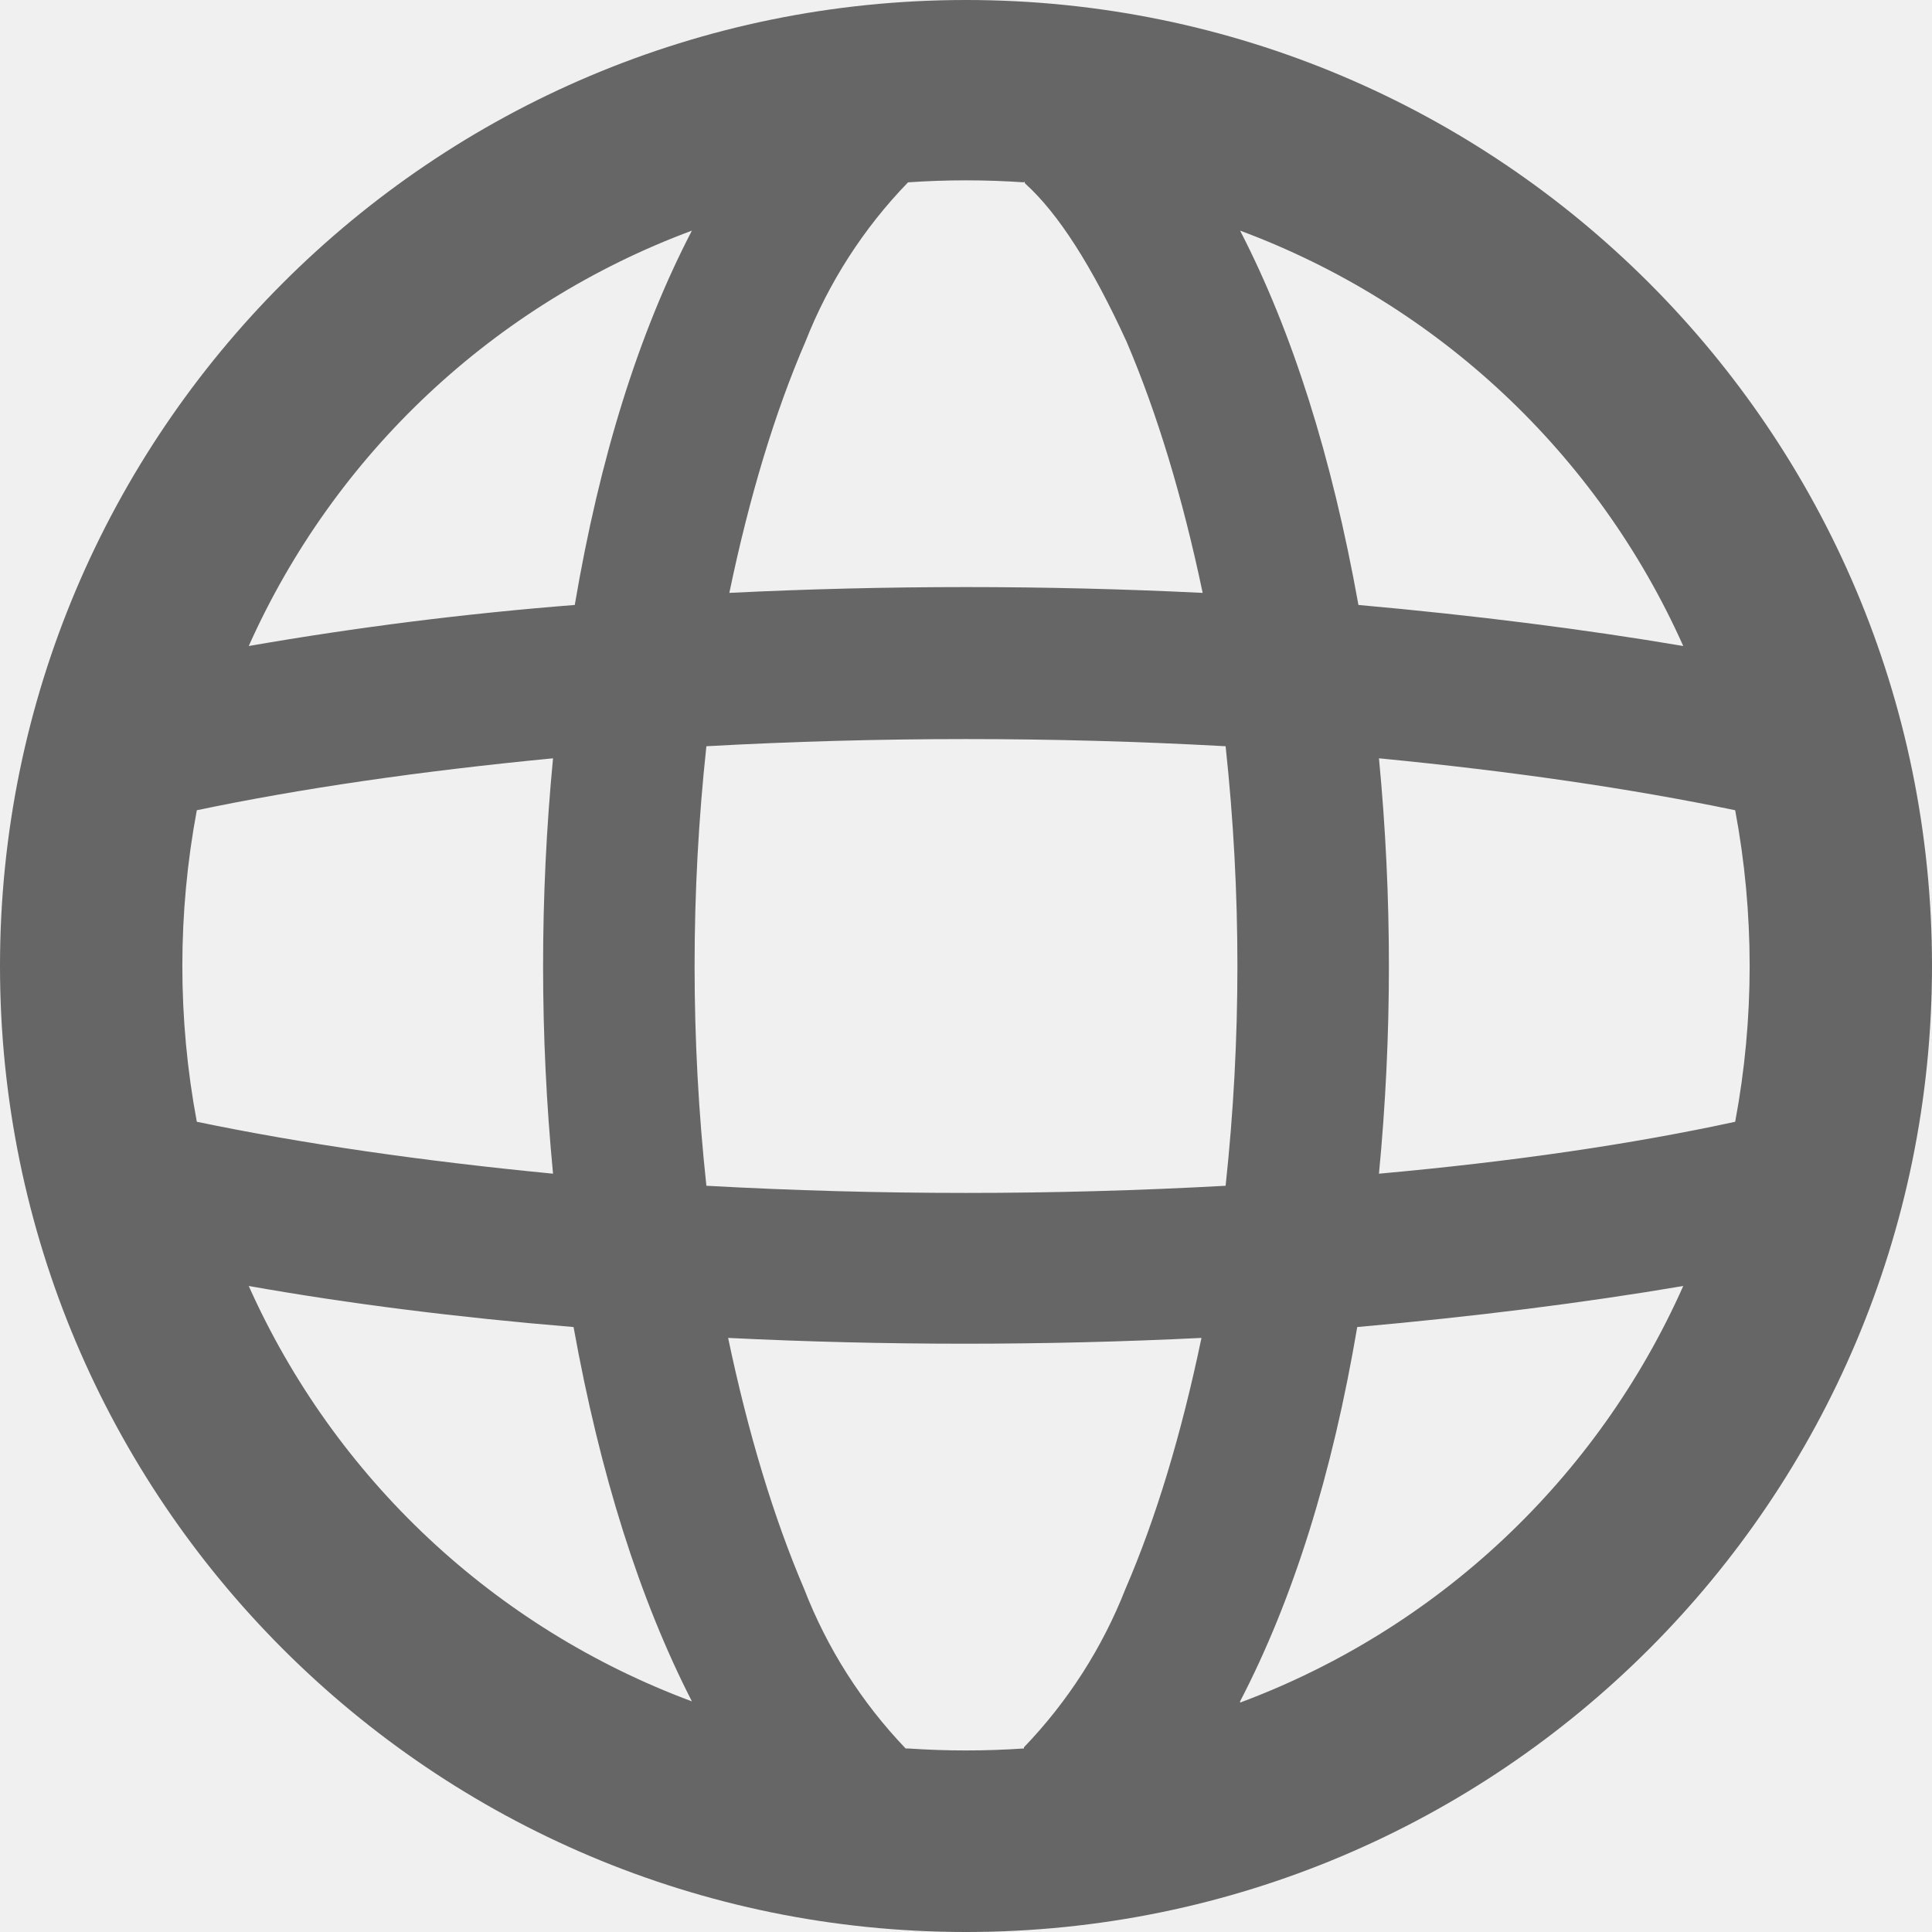
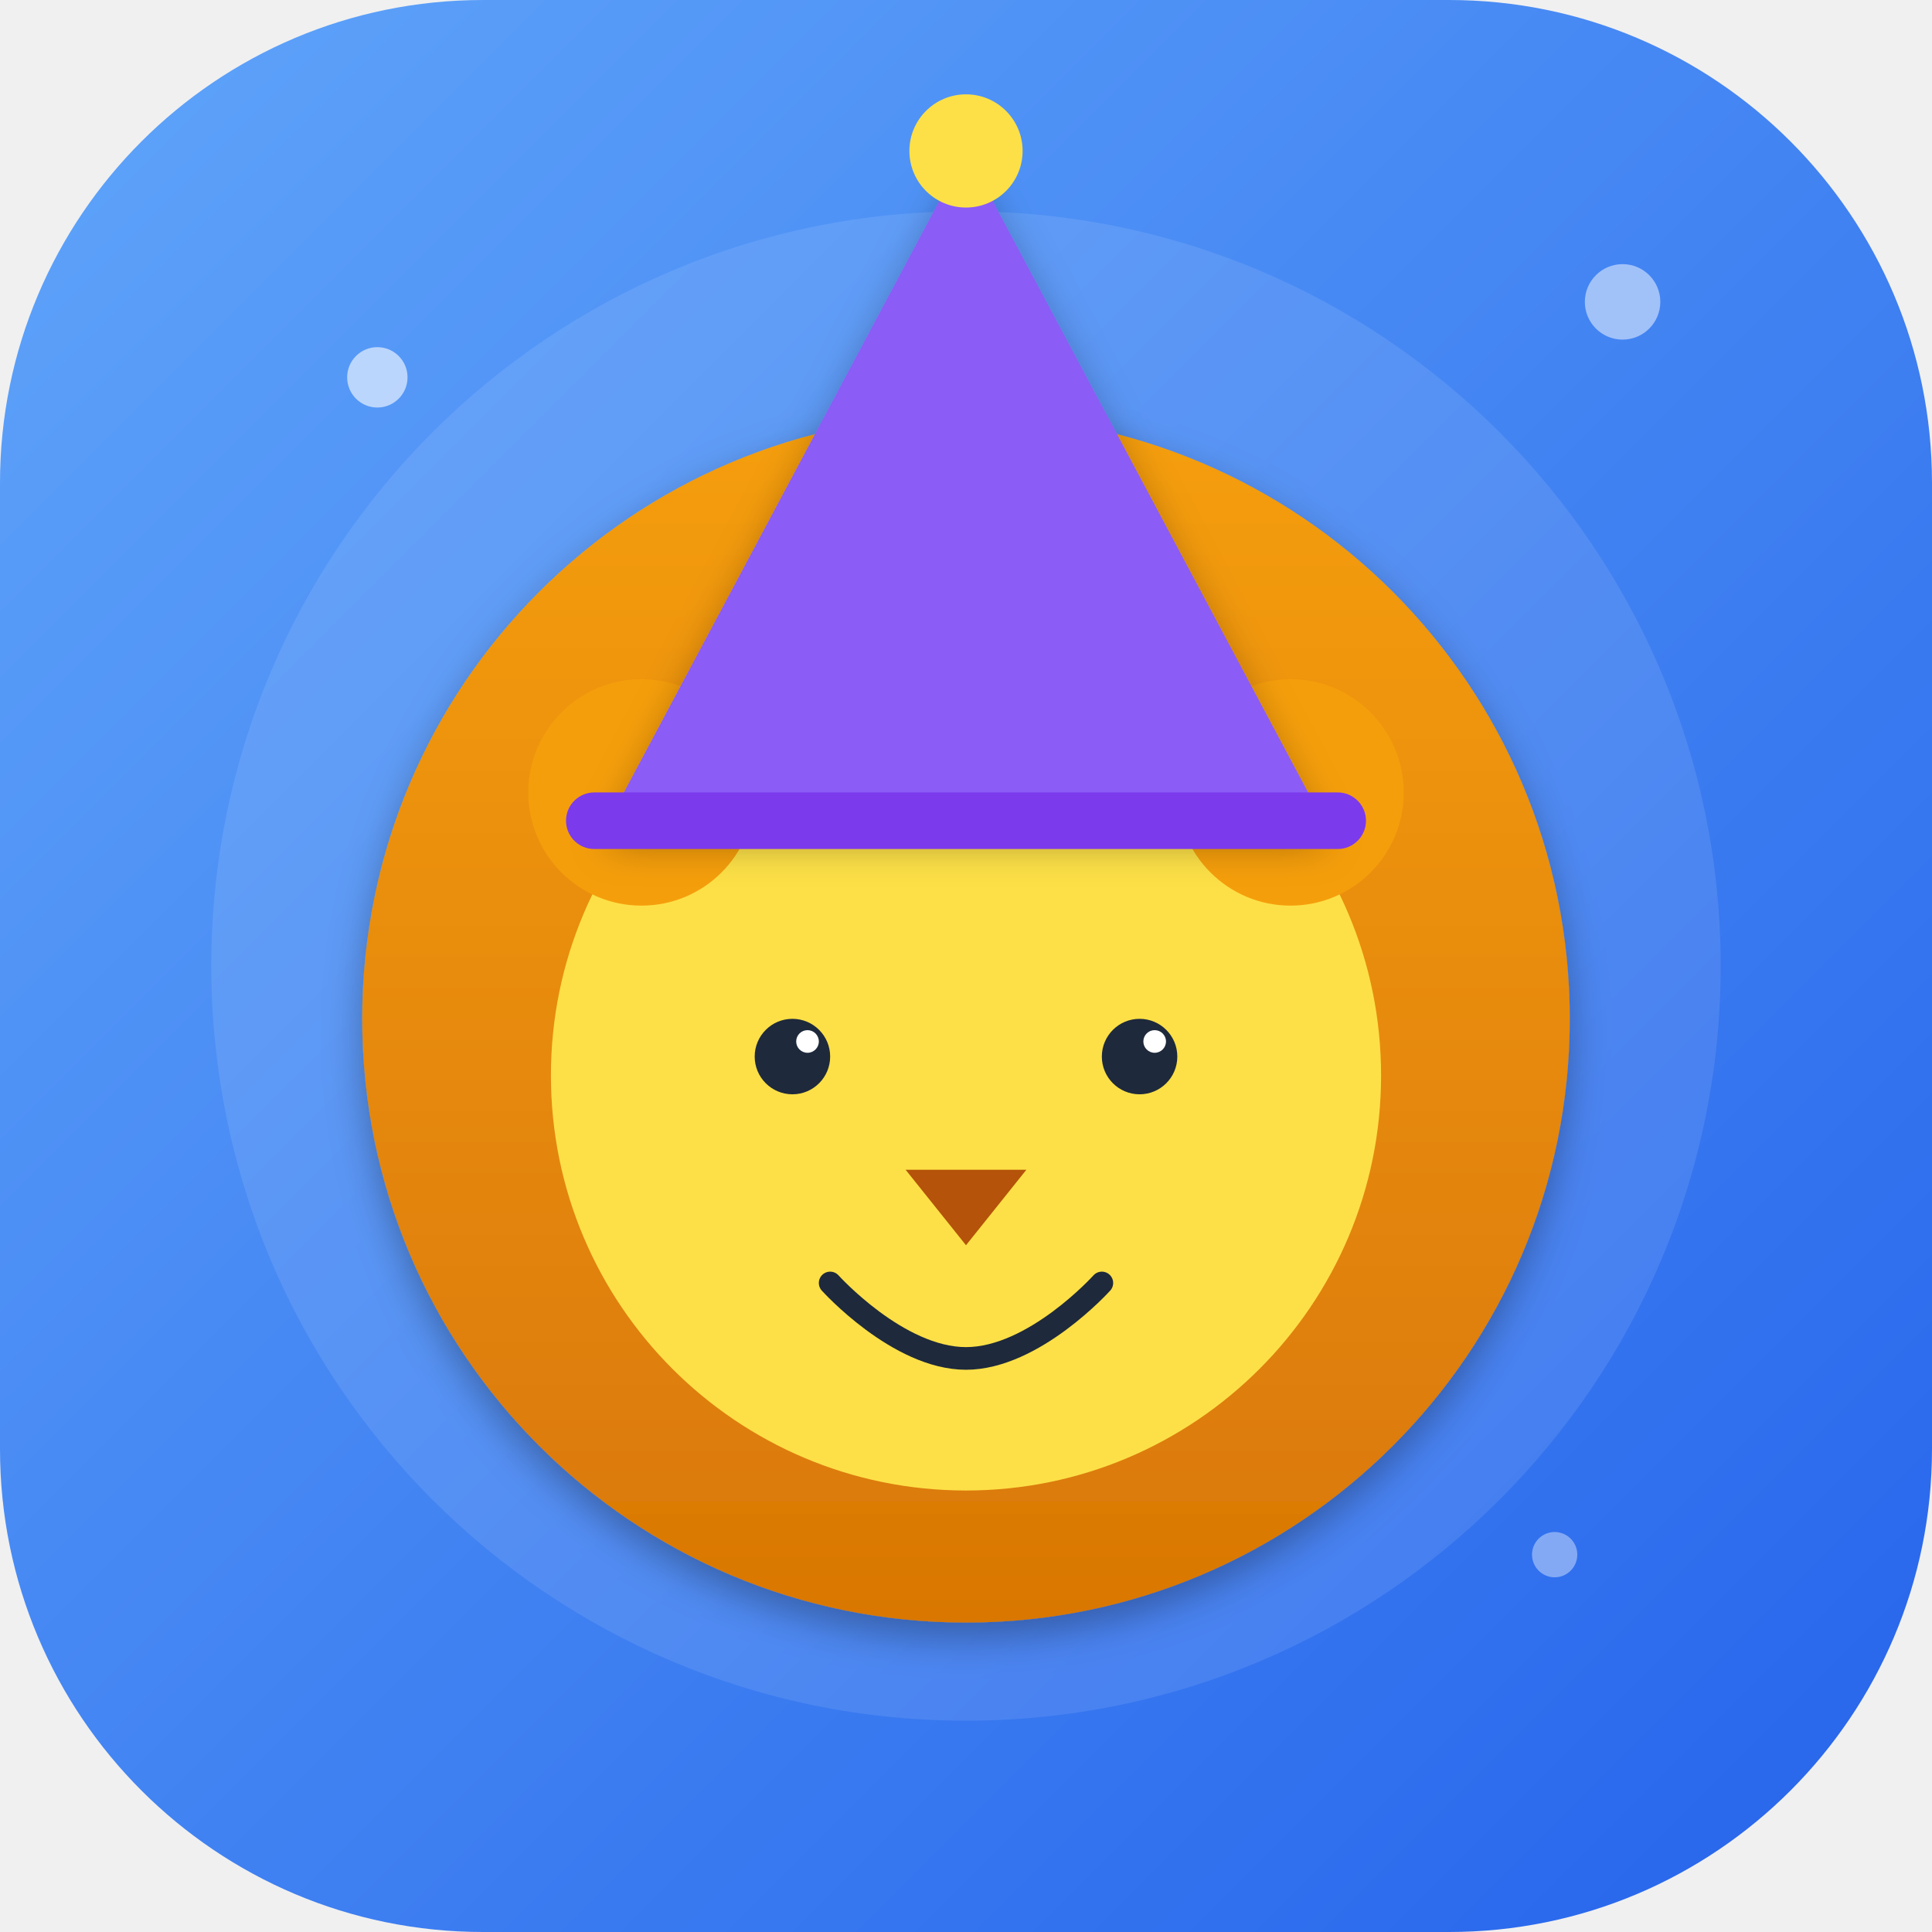
- <svg xmlns="http://www.w3.org/2000/svg" fill="none" viewBox="0 0 16 16">
-   <g clip-path="url(#a)">
-     <path fill-rule="evenodd" clip-rule="evenodd" d="M10.27 14.1a6.5 6.5 0 0 0 3.67-3.45q-1.24.21-2.7.34-.31 1.83-.97 3.1M8 16A8 8 0 1 0 8 0a8 8 0 0 0 0 16m.48-1.52a7 7 0 0 1-.96 0H7.5a4 4 0 0 1-.84-1.32q-.38-.89-.63-2.08a40 40 0 0 0 3.92 0q-.25 1.2-.63 2.08a4 4 0 0 1-.84 1.31zm2.94-4.76q1.66-.15 2.95-.43a7 7 0 0 0 0-2.58q-1.3-.27-2.95-.43a18 18 0 0 1 0 3.44m-1.27-3.54a17 17 0 0 1 0 3.64 39 39 0 0 1-4.3 0 17 17 0 0 1 0-3.64 39 39 0 0 1 4.3 0m1.1-1.17q1.45.13 2.69.34a6.5 6.5 0 0 0-3.67-3.44q.65 1.26.98 3.1M8.48 1.5l.01.02q.41.37.84 1.31.38.89.63 2.08a40 40 0 0 0-3.92 0q.25-1.2.63-2.08a4 4 0 0 1 .85-1.32 7 7 0 0 1 .96 0m-2.75.4a6.5 6.5 0 0 0-3.67 3.44 29 29 0 0 1 2.7-.34q.31-1.83.97-3.1M4.58 6.28q-1.66.16-2.95.43a7 7 0 0 0 0 2.58q1.3.27 2.95.43a18 18 0 0 1 0-3.44m.17 4.71q-1.45-.12-2.69-.34a6.5 6.5 0 0 0 3.67 3.44q-.65-1.27-.98-3.1" fill="#666" />
-   </g>
+ <svg xmlns="http://www.w3.org/2000/svg" width="512" height="512" viewBox="0 0 512 512" fill="none">
  <defs>
-     <clipPath id="a">
-       <path fill="#fff" d="M0 0h16v16H0z" />
-     </clipPath>
+     <linearGradient id="skyGrad" x1="0%" y1="0%" x2="100%" y2="100%">
+       <stop offset="0%" style="stop-color:#60A5FA;stop-opacity:1" />
+       <stop offset="100%" style="stop-color:#2563EB;stop-opacity:1" />
+     </linearGradient>
+     <linearGradient id="lionMane" x1="0%" y1="0%" x2="0%" y2="100%">
+       <stop offset="0%" style="stop-color:#F59E0B;stop-opacity:1" />
+       <stop offset="100%" style="stop-color:#D97706;stop-opacity:1" />
+     </linearGradient>
+     <filter id="shadow" x="-20%" y="-20%" width="140%" height="140%">
+       <feGaussianBlur in="SourceAlpha" stdDeviation="5" />
+       <feOffset dx="0" dy="4" result="offsetblur" />
+       <feComponentTransfer>
+         <feFuncA type="linear" slope="0.3" />
+       </feComponentTransfer>
+       <feMerge>
+         <feMergeNode />
+         <feMergeNode in="SourceGraphic" />
+       </feMerge>
+     </filter>
  </defs>
+   <rect width="512" height="512" rx="128" fill="url(#skyGrad)" />
+   <circle cx="256" cy="256" r="200" fill="white" fill-opacity="0.1" />
+   <circle cx="256" cy="270" r="160" fill="url(#lionMane)" filter="url(#shadow)" />
+   <circle cx="256" cy="285" r="110" fill="#FDE047" />
+   <circle cx="170" cy="210" r="30" fill="#F59E0B" />
+   <circle cx="342" cy="210" r="30" fill="#F59E0B" />
+   <path d="M256 40L160 220H352L256 40Z" fill="#8B5CF6" filter="url(#shadow)" />
+   <rect x="150" y="210" width="212" height="15" rx="7.5" fill="#7C3AED" />
+   <circle cx="256" cy="40" r="15" fill="#FDE047">
+     <animate attributeName="opacity" values="1;0.5;1" dur="2s" repeatCount="indefinite" />
+   </circle>
+   <circle cx="210" cy="280" r="10" fill="#1E293B" />
+   <circle cx="302" cy="280" r="10" fill="#1E293B" />
+   <circle cx="214" cy="276" r="3" fill="white" />
+   <circle cx="306" cy="276" r="3" fill="white" />
+   <path d="M240 310H272L256 330L240 310Z" fill="#B45309" rx="4" />
+   <path d="M220 340C220 340 238 360 256 360C274 360 292 340 292 340" stroke="#1E293B" stroke-width="6" stroke-linecap="round" />
+   <circle cx="100" cy="100" r="8" fill="white" fill-opacity="0.6" />
+   <circle cx="412" cy="412" r="6" fill="white" fill-opacity="0.4" />
+   <circle cx="430" cy="80" r="10" fill="white" fill-opacity="0.5" />
</svg>
